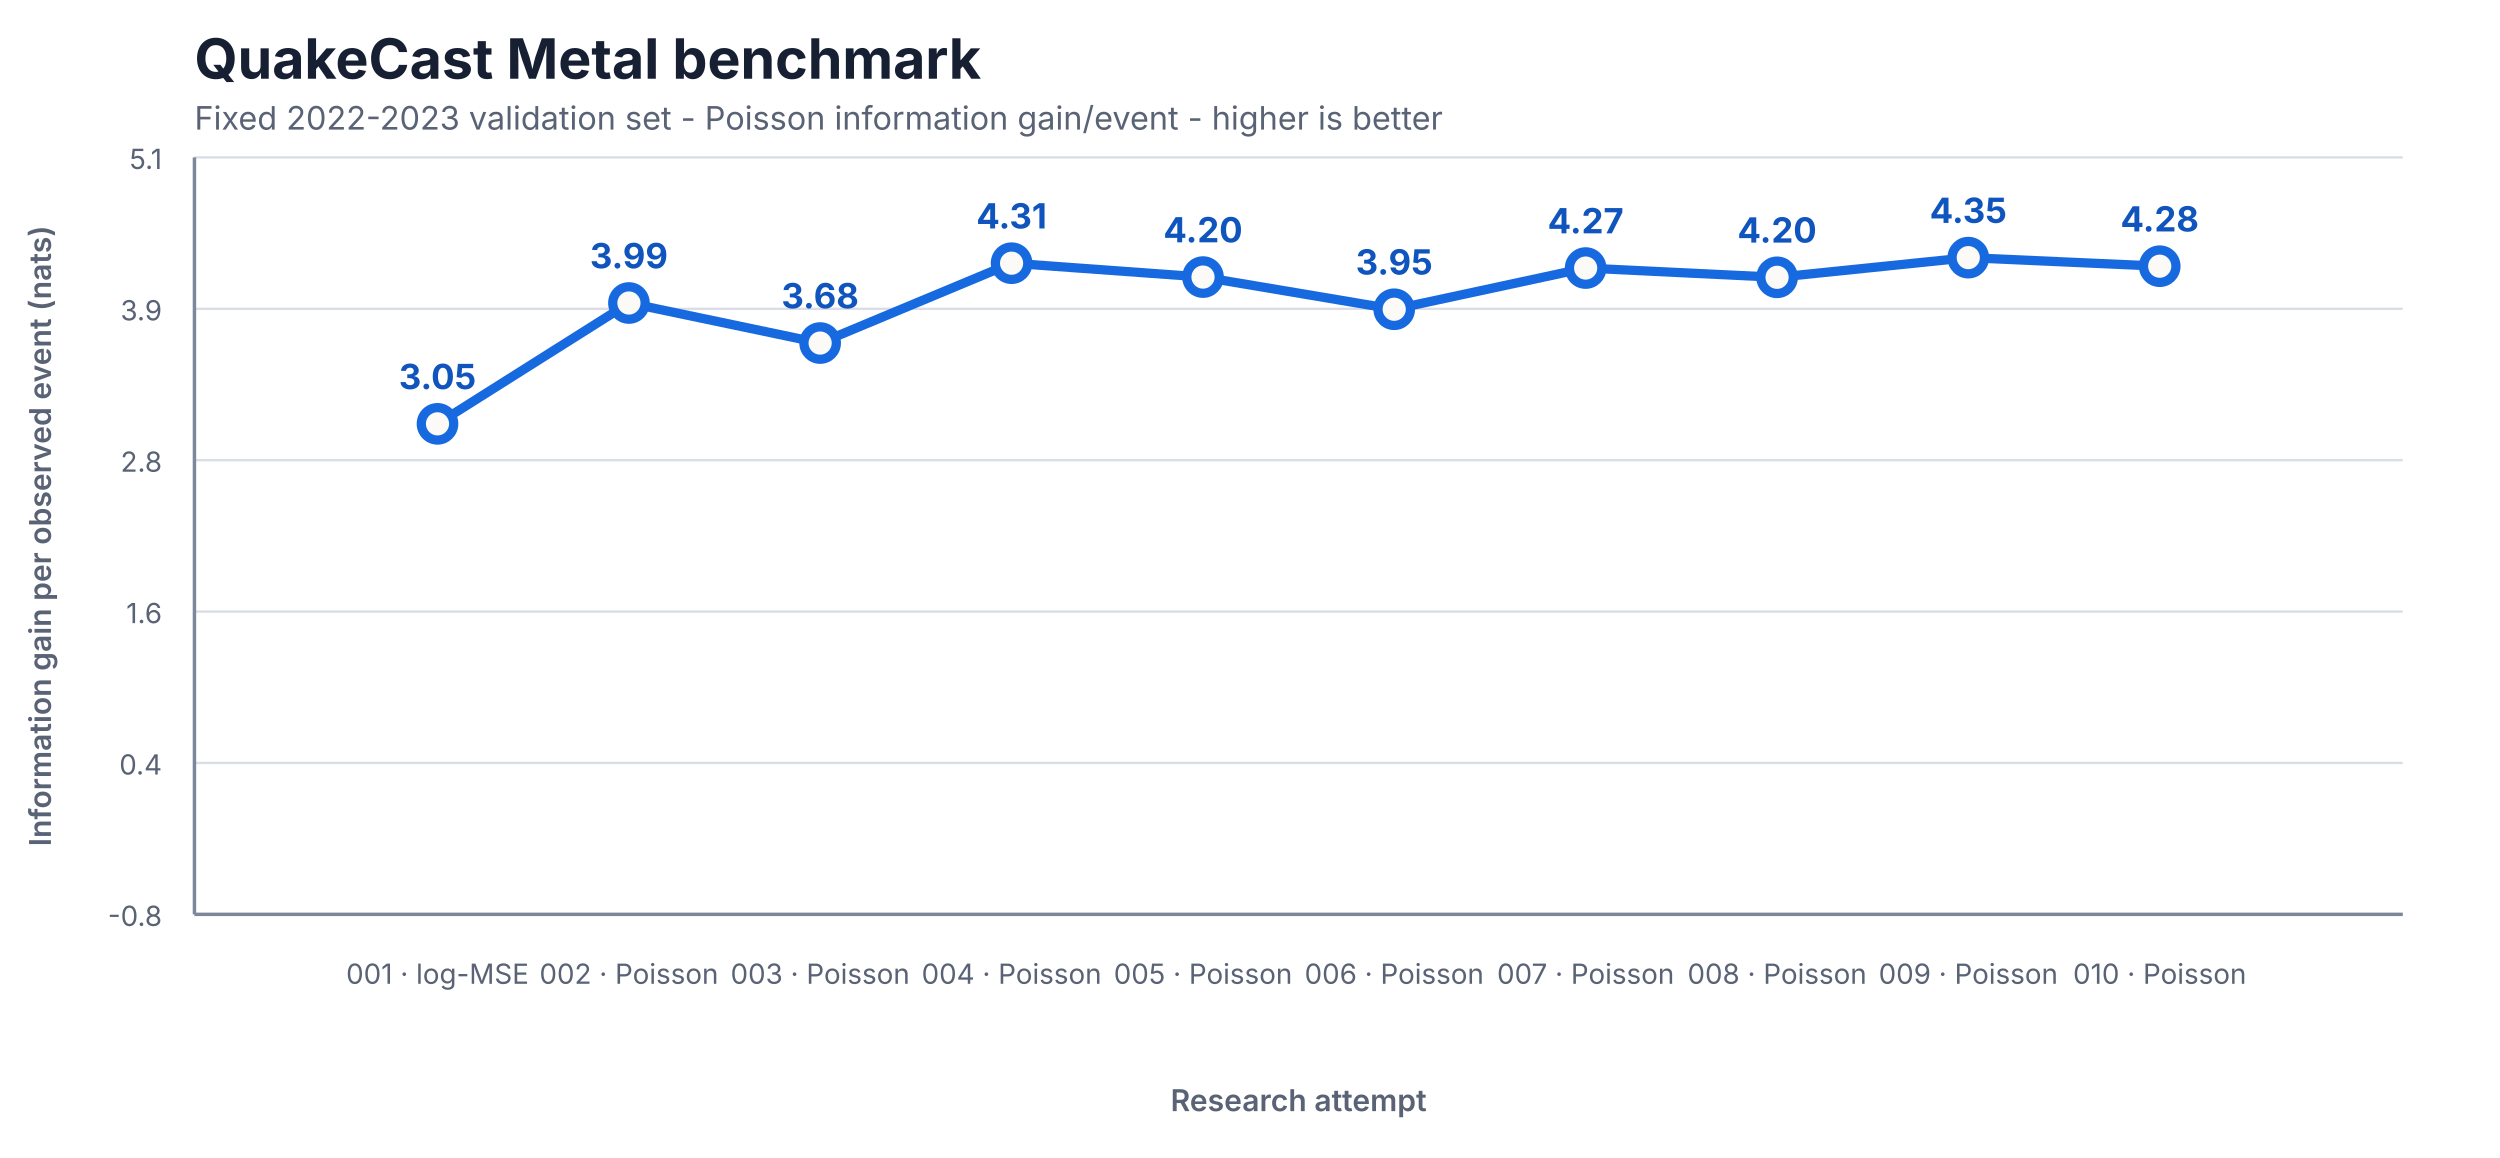
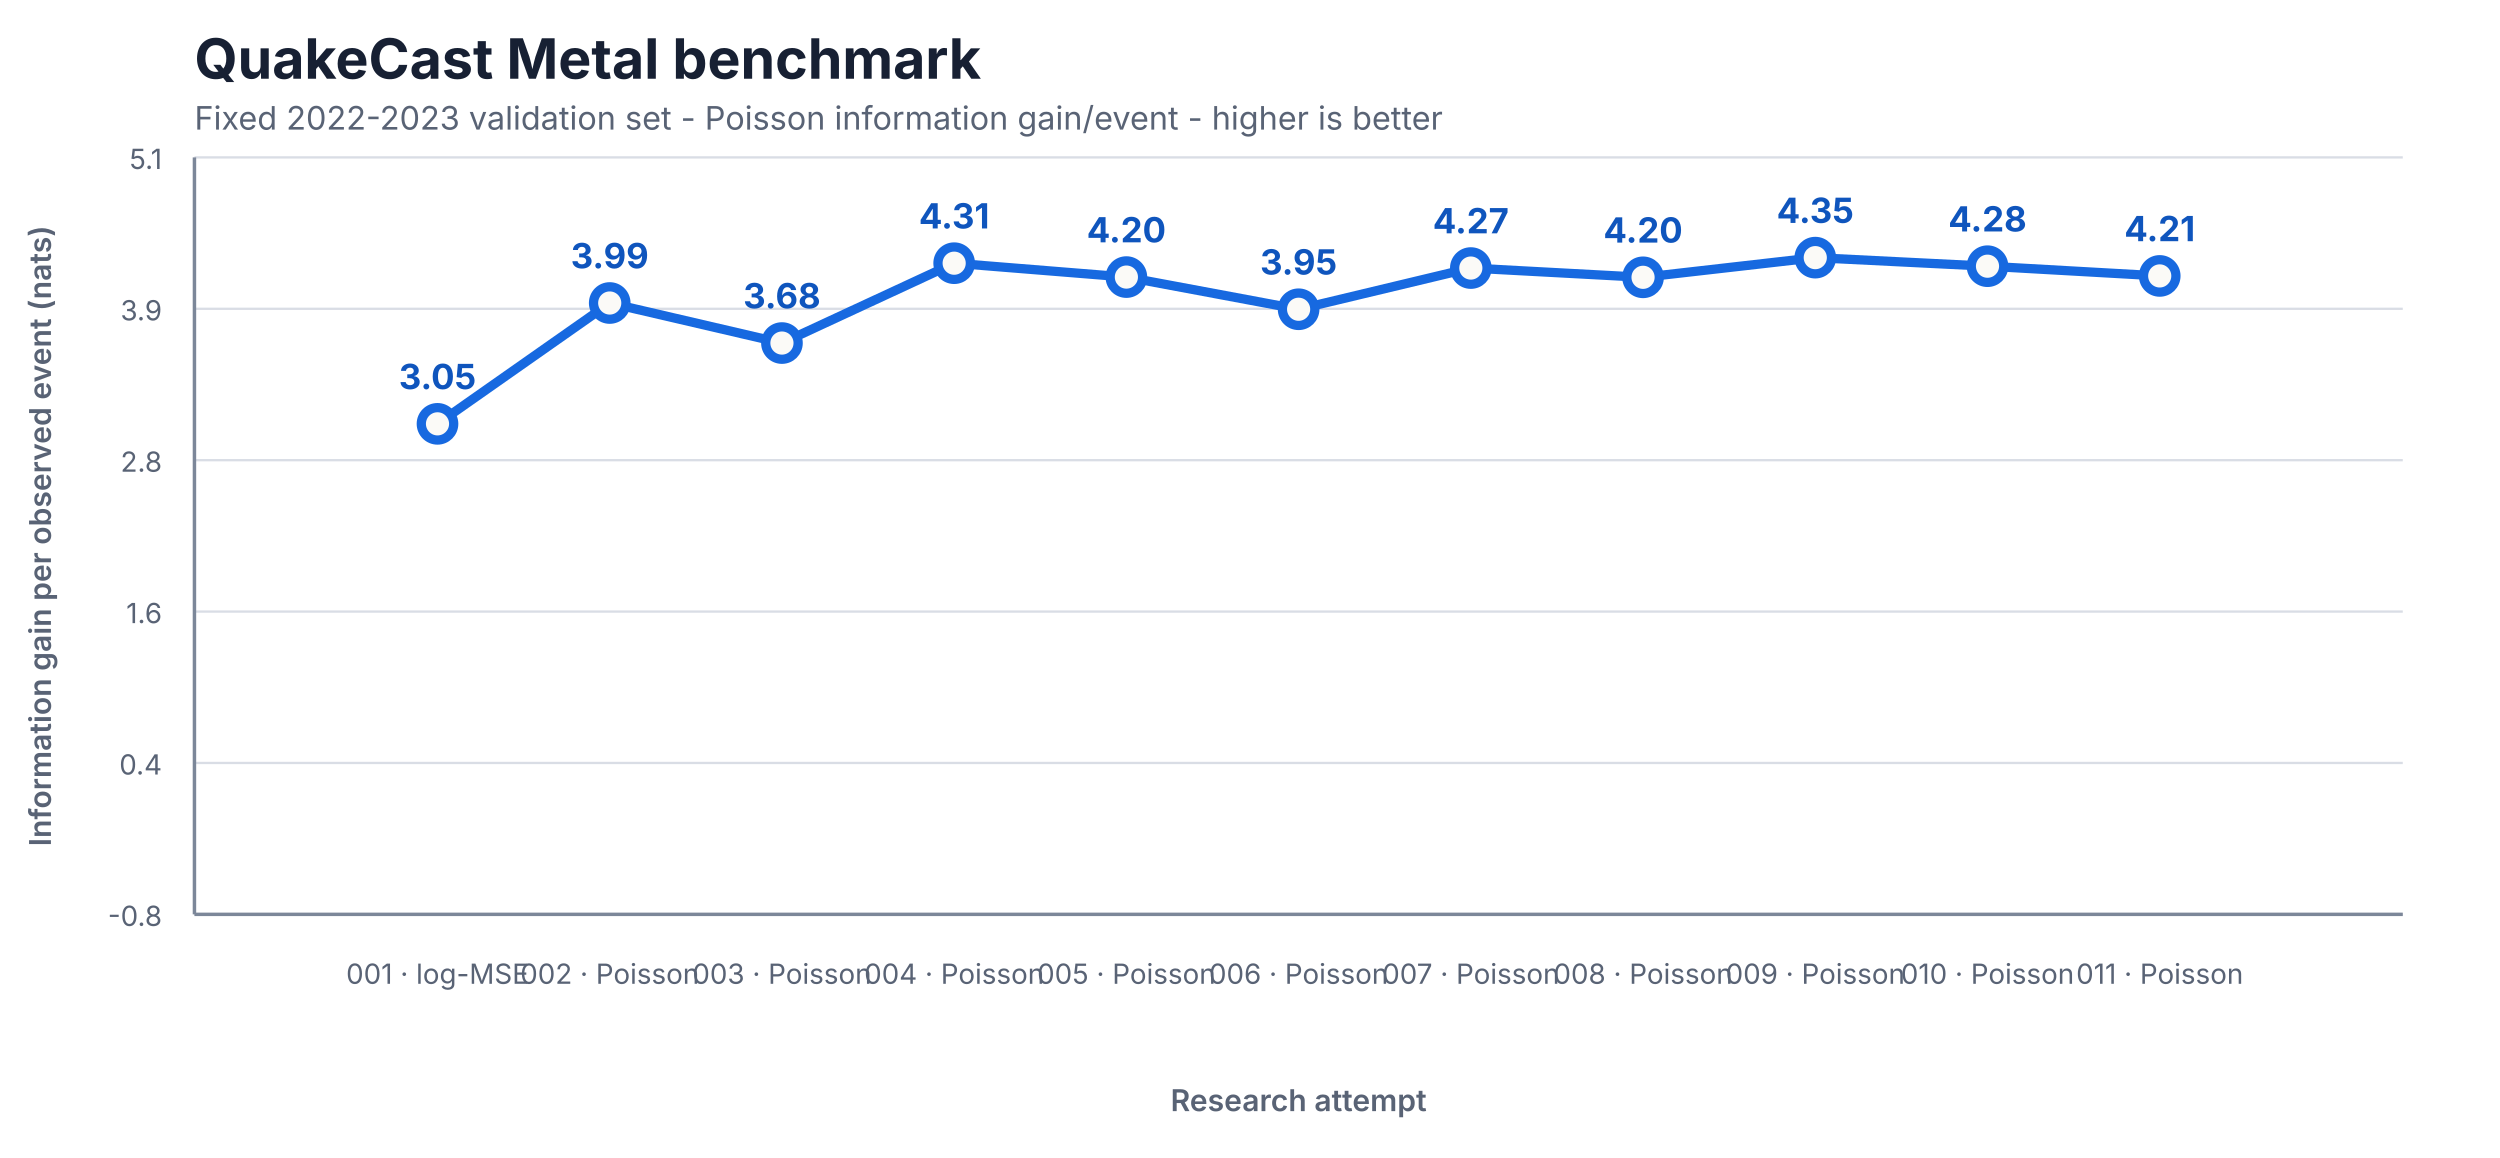
<svg xmlns="http://www.w3.org/2000/svg" width="1080" height="500" viewBox="0 0 1080 500" role="img" aria-labelledby="title desc">
  <style>
  :root { color-scheme: light dark; }
  svg { background: #fbfaf7; font-family: ui-sans-serif, -apple-system, BlinkMacSystemFont, "Segoe UI", sans-serif; }
  .title { fill: #172033; font-size: 24px; font-weight: 700; }
  .subtitle, .tick, .axis-label, .attempt, .empty { fill: #596375; }
  .subtitle { font-size: 14px; } .tick { font-size: 12px; } .axis-label { font-size: 13px; font-weight: 600; }
  .grid { stroke: #d9dde5; stroke-width: 1; } .axis { stroke: #7c8799; stroke-width: 1.5; }
  .series { fill: none; stroke: #1769e0; stroke-width: 4; stroke-linejoin: round; stroke-linecap: round; }
  .point { fill: #fbfaf7; stroke: #1769e0; stroke-width: 4; }
  .value { fill: #0f55bd; font-size: 15px; font-weight: 700; } .attempt { font-size: 12px; }
  @media (prefers-color-scheme: dark) {
    svg { background: #10141c; } .title { fill: #eef3fb; } .subtitle, .tick, .axis-label, .attempt, .empty { fill: #aeb8c7; }
    .grid { stroke: #2c3441; } .axis { stroke: #697588; } .series { stroke: #68a0ff; }
    .point { fill: #10141c; stroke: #68a0ff; } .value { fill: #8bb8ff; }
  }
</style>
  <text class="title" x="84" y="34">QuakeCast Metal benchmark</text>
  <text class="subtitle" x="84" y="56">Fixed 2022-2023 validation set - Poisson information gain/event - higher is better</text>
  <line class="grid" x1="84" y1="395.0" x2="1038" y2="395.0" />
  <text class="tick" x="70" y="400.0" text-anchor="end">-0.8</text>
  <line class="grid" x1="84" y1="329.6" x2="1038" y2="329.6" />
  <text class="tick" x="70" y="334.6" text-anchor="end">0.4</text>
  <line class="grid" x1="84" y1="264.2" x2="1038" y2="264.2" />
  <text class="tick" x="70" y="269.2" text-anchor="end">1.6</text>
  <line class="grid" x1="84" y1="198.8" x2="1038" y2="198.8" />
  <text class="tick" x="70" y="203.8" text-anchor="end">2.8</text>
  <line class="grid" x1="84" y1="133.4" x2="1038" y2="133.4" />
  <text class="tick" x="70" y="138.4" text-anchor="end">3.9</text>
  <line class="grid" x1="84" y1="68.0" x2="1038" y2="68.0" />
  <text class="tick" x="70" y="73.0" text-anchor="end">5.1</text>
  <line class="axis" x1="84" y1="68" x2="84" y2="395" />
  <line class="axis" x1="84" y1="395" x2="1038" y2="395" />
  <text class="axis-label" transform="translate(22 231.5) rotate(-90)" text-anchor="middle">Information gain per observed event (nats)</text>
  <text class="axis-label" x="561.0" y="480" text-anchor="middle">Research attempt</text>
-   <polyline class="series" points="189.0,183.1 271.7,130.9 354.3,148.2 437.0,113.7 519.7,119.7 602.3,133.6 685.0,115.8 767.7,119.8 850.3,111.3 933.0,115.0" />
+   <polyline class="series" points="189.0,183.1 263.4,130.9 337.8,148.2 412.2,113.7 486.6,119.7 561.0,133.6 635.4,115.8 709.8,119.8 784.2,111.3 858.6,115.0 933.0,119.2" />
  <circle class="point" cx="189.0" cy="183.1" r="7" />
  <text class="value" x="189.0" y="168.1" text-anchor="middle">3.05</text>
  <text class="attempt" x="189.0" y="425" text-anchor="middle">001 · log-MSE</text>
-   <circle class="point" cx="271.7" cy="130.9" r="7" />
-   <text class="value" x="271.7" y="115.9" text-anchor="middle">3.99</text>
-   <text class="attempt" x="271.7" y="425" text-anchor="middle">002 · Poisson</text>
-   <circle class="point" cx="354.3" cy="148.2" r="7" />
-   <text class="value" x="354.3" y="133.2" text-anchor="middle">3.68</text>
-   <text class="attempt" x="354.3" y="425" text-anchor="middle">003 · Poisson</text>
-   <circle class="point" cx="437.0" cy="113.7" r="7" />
-   <text class="value" x="437.0" y="98.7" text-anchor="middle">4.31</text>
-   <text class="attempt" x="437.0" y="425" text-anchor="middle">004 · Poisson</text>
-   <circle class="point" cx="519.7" cy="119.7" r="7" />
-   <text class="value" x="519.7" y="104.7" text-anchor="middle">4.20</text>
-   <text class="attempt" x="519.7" y="425" text-anchor="middle">005 · Poisson</text>
-   <circle class="point" cx="602.3" cy="133.6" r="7" />
-   <text class="value" x="602.3" y="118.6" text-anchor="middle">3.95</text>
-   <text class="attempt" x="602.3" y="425" text-anchor="middle">006 · Poisson</text>
-   <circle class="point" cx="685.0" cy="115.8" r="7" />
-   <text class="value" x="685.0" y="100.8" text-anchor="middle">4.27</text>
-   <text class="attempt" x="685.0" y="425" text-anchor="middle">007 · Poisson</text>
-   <circle class="point" cx="767.7" cy="119.8" r="7" />
-   <text class="value" x="767.7" y="104.8" text-anchor="middle">4.20</text>
-   <text class="attempt" x="767.7" y="425" text-anchor="middle">008 · Poisson</text>
-   <circle class="point" cx="850.3" cy="111.3" r="7" />
-   <text class="value" x="850.3" y="96.3" text-anchor="middle">4.35</text>
-   <text class="attempt" x="850.3" y="425" text-anchor="middle">009 · Poisson</text>
-   <circle class="point" cx="933.0" cy="115.0" r="7" />
-   <text class="value" x="933.0" y="100.0" text-anchor="middle">4.28</text>
-   <text class="attempt" x="933.0" y="425" text-anchor="middle">010 · Poisson</text>
+   <circle class="point" cx="263.4" cy="130.9" r="7" />
+   <text class="value" x="263.4" y="115.9" text-anchor="middle">3.99</text>
+   <text class="attempt" x="263.4" y="425" text-anchor="middle">002 · Poisson</text>
+   <circle class="point" cx="337.8" cy="148.2" r="7" />
+   <text class="value" x="337.8" y="133.2" text-anchor="middle">3.68</text>
+   <text class="attempt" x="337.8" y="425" text-anchor="middle">003 · Poisson</text>
+   <circle class="point" cx="412.2" cy="113.7" r="7" />
+   <text class="value" x="412.2" y="98.7" text-anchor="middle">4.31</text>
+   <text class="attempt" x="412.2" y="425" text-anchor="middle">004 · Poisson</text>
+   <circle class="point" cx="486.6" cy="119.7" r="7" />
+   <text class="value" x="486.6" y="104.7" text-anchor="middle">4.20</text>
+   <text class="attempt" x="486.6" y="425" text-anchor="middle">005 · Poisson</text>
+   <circle class="point" cx="561.0" cy="133.6" r="7" />
+   <text class="value" x="561.0" y="118.6" text-anchor="middle">3.95</text>
+   <text class="attempt" x="561.0" y="425" text-anchor="middle">006 · Poisson</text>
+   <circle class="point" cx="635.4" cy="115.8" r="7" />
+   <text class="value" x="635.4" y="100.8" text-anchor="middle">4.27</text>
+   <text class="attempt" x="635.4" y="425" text-anchor="middle">007 · Poisson</text>
+   <circle class="point" cx="709.8" cy="119.8" r="7" />
+   <text class="value" x="709.8" y="104.8" text-anchor="middle">4.20</text>
+   <text class="attempt" x="709.8" y="425" text-anchor="middle">008 · Poisson</text>
+   <circle class="point" cx="784.2" cy="111.3" r="7" />
+   <text class="value" x="784.2" y="96.3" text-anchor="middle">4.35</text>
+   <text class="attempt" x="784.2" y="425" text-anchor="middle">009 · Poisson</text>
+   <circle class="point" cx="858.6" cy="115.0" r="7" />
+   <text class="value" x="858.6" y="100.0" text-anchor="middle">4.28</text>
+   <text class="attempt" x="858.6" y="425" text-anchor="middle">010 · Poisson</text>
+   <circle class="point" cx="933.0" cy="119.2" r="7" />
+   <text class="value" x="933.0" y="104.2" text-anchor="middle">4.21</text>
+   <text class="attempt" x="933.0" y="425" text-anchor="middle">011 · Poisson</text>
</svg>
